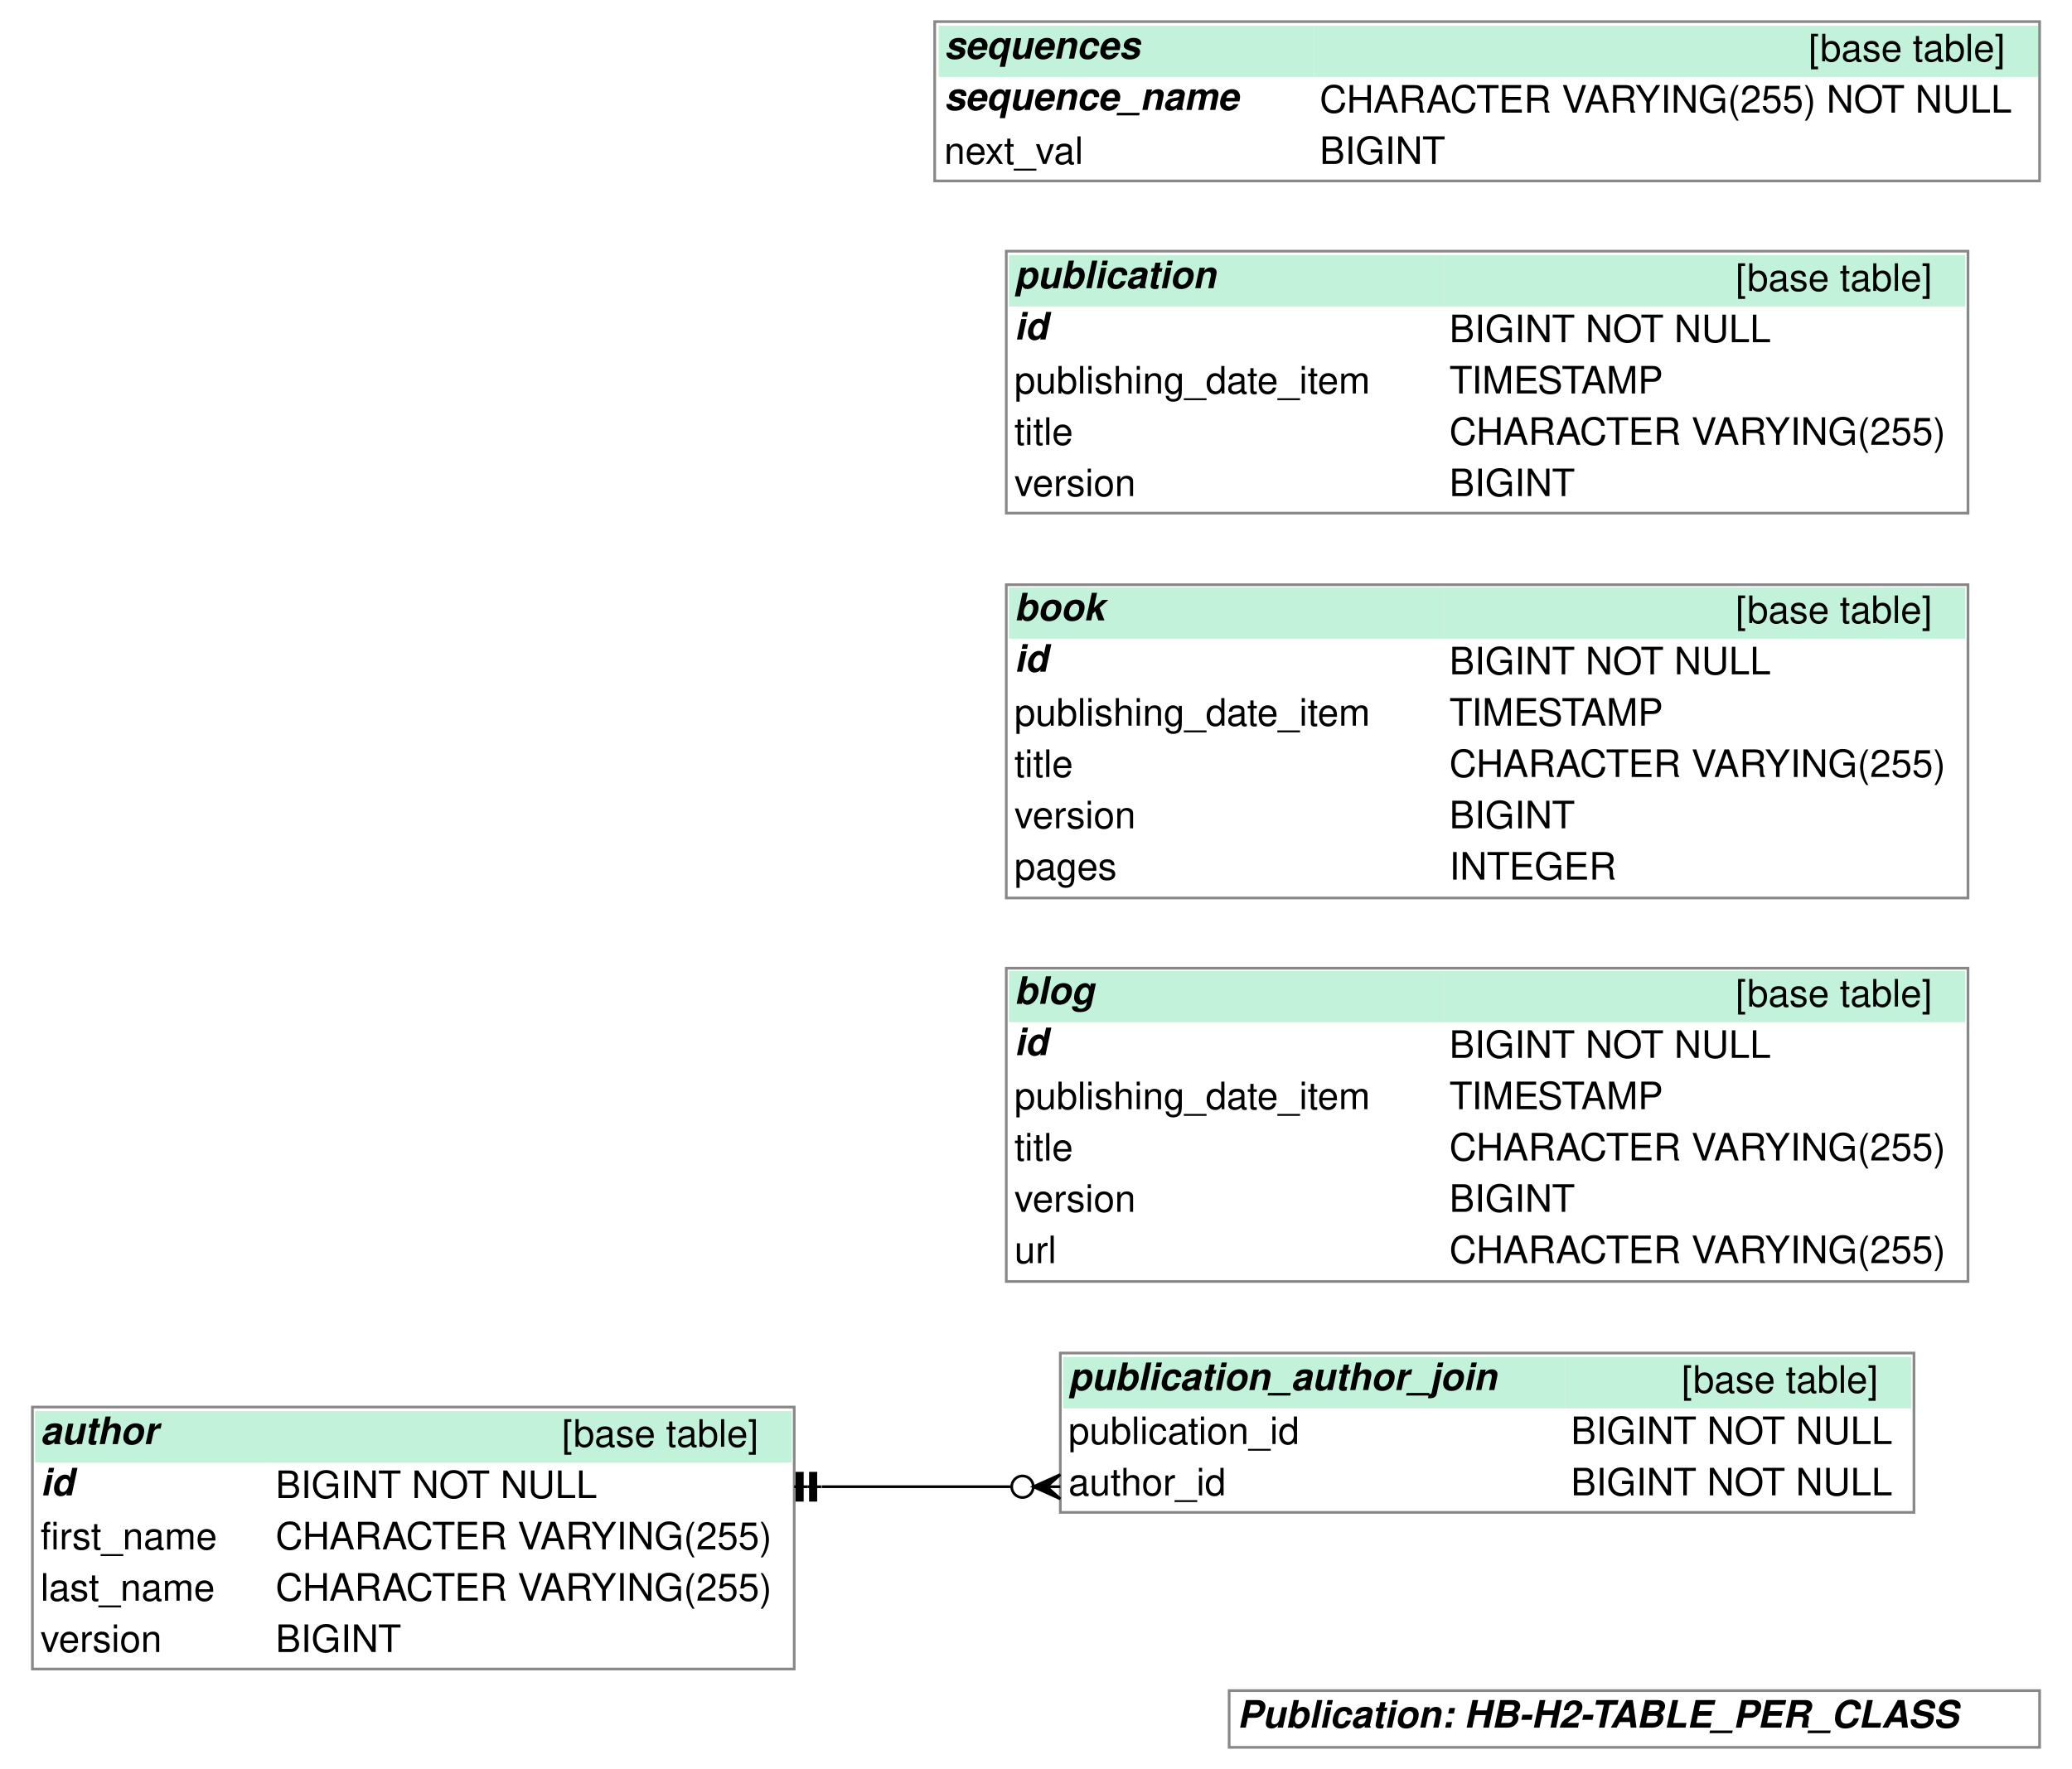
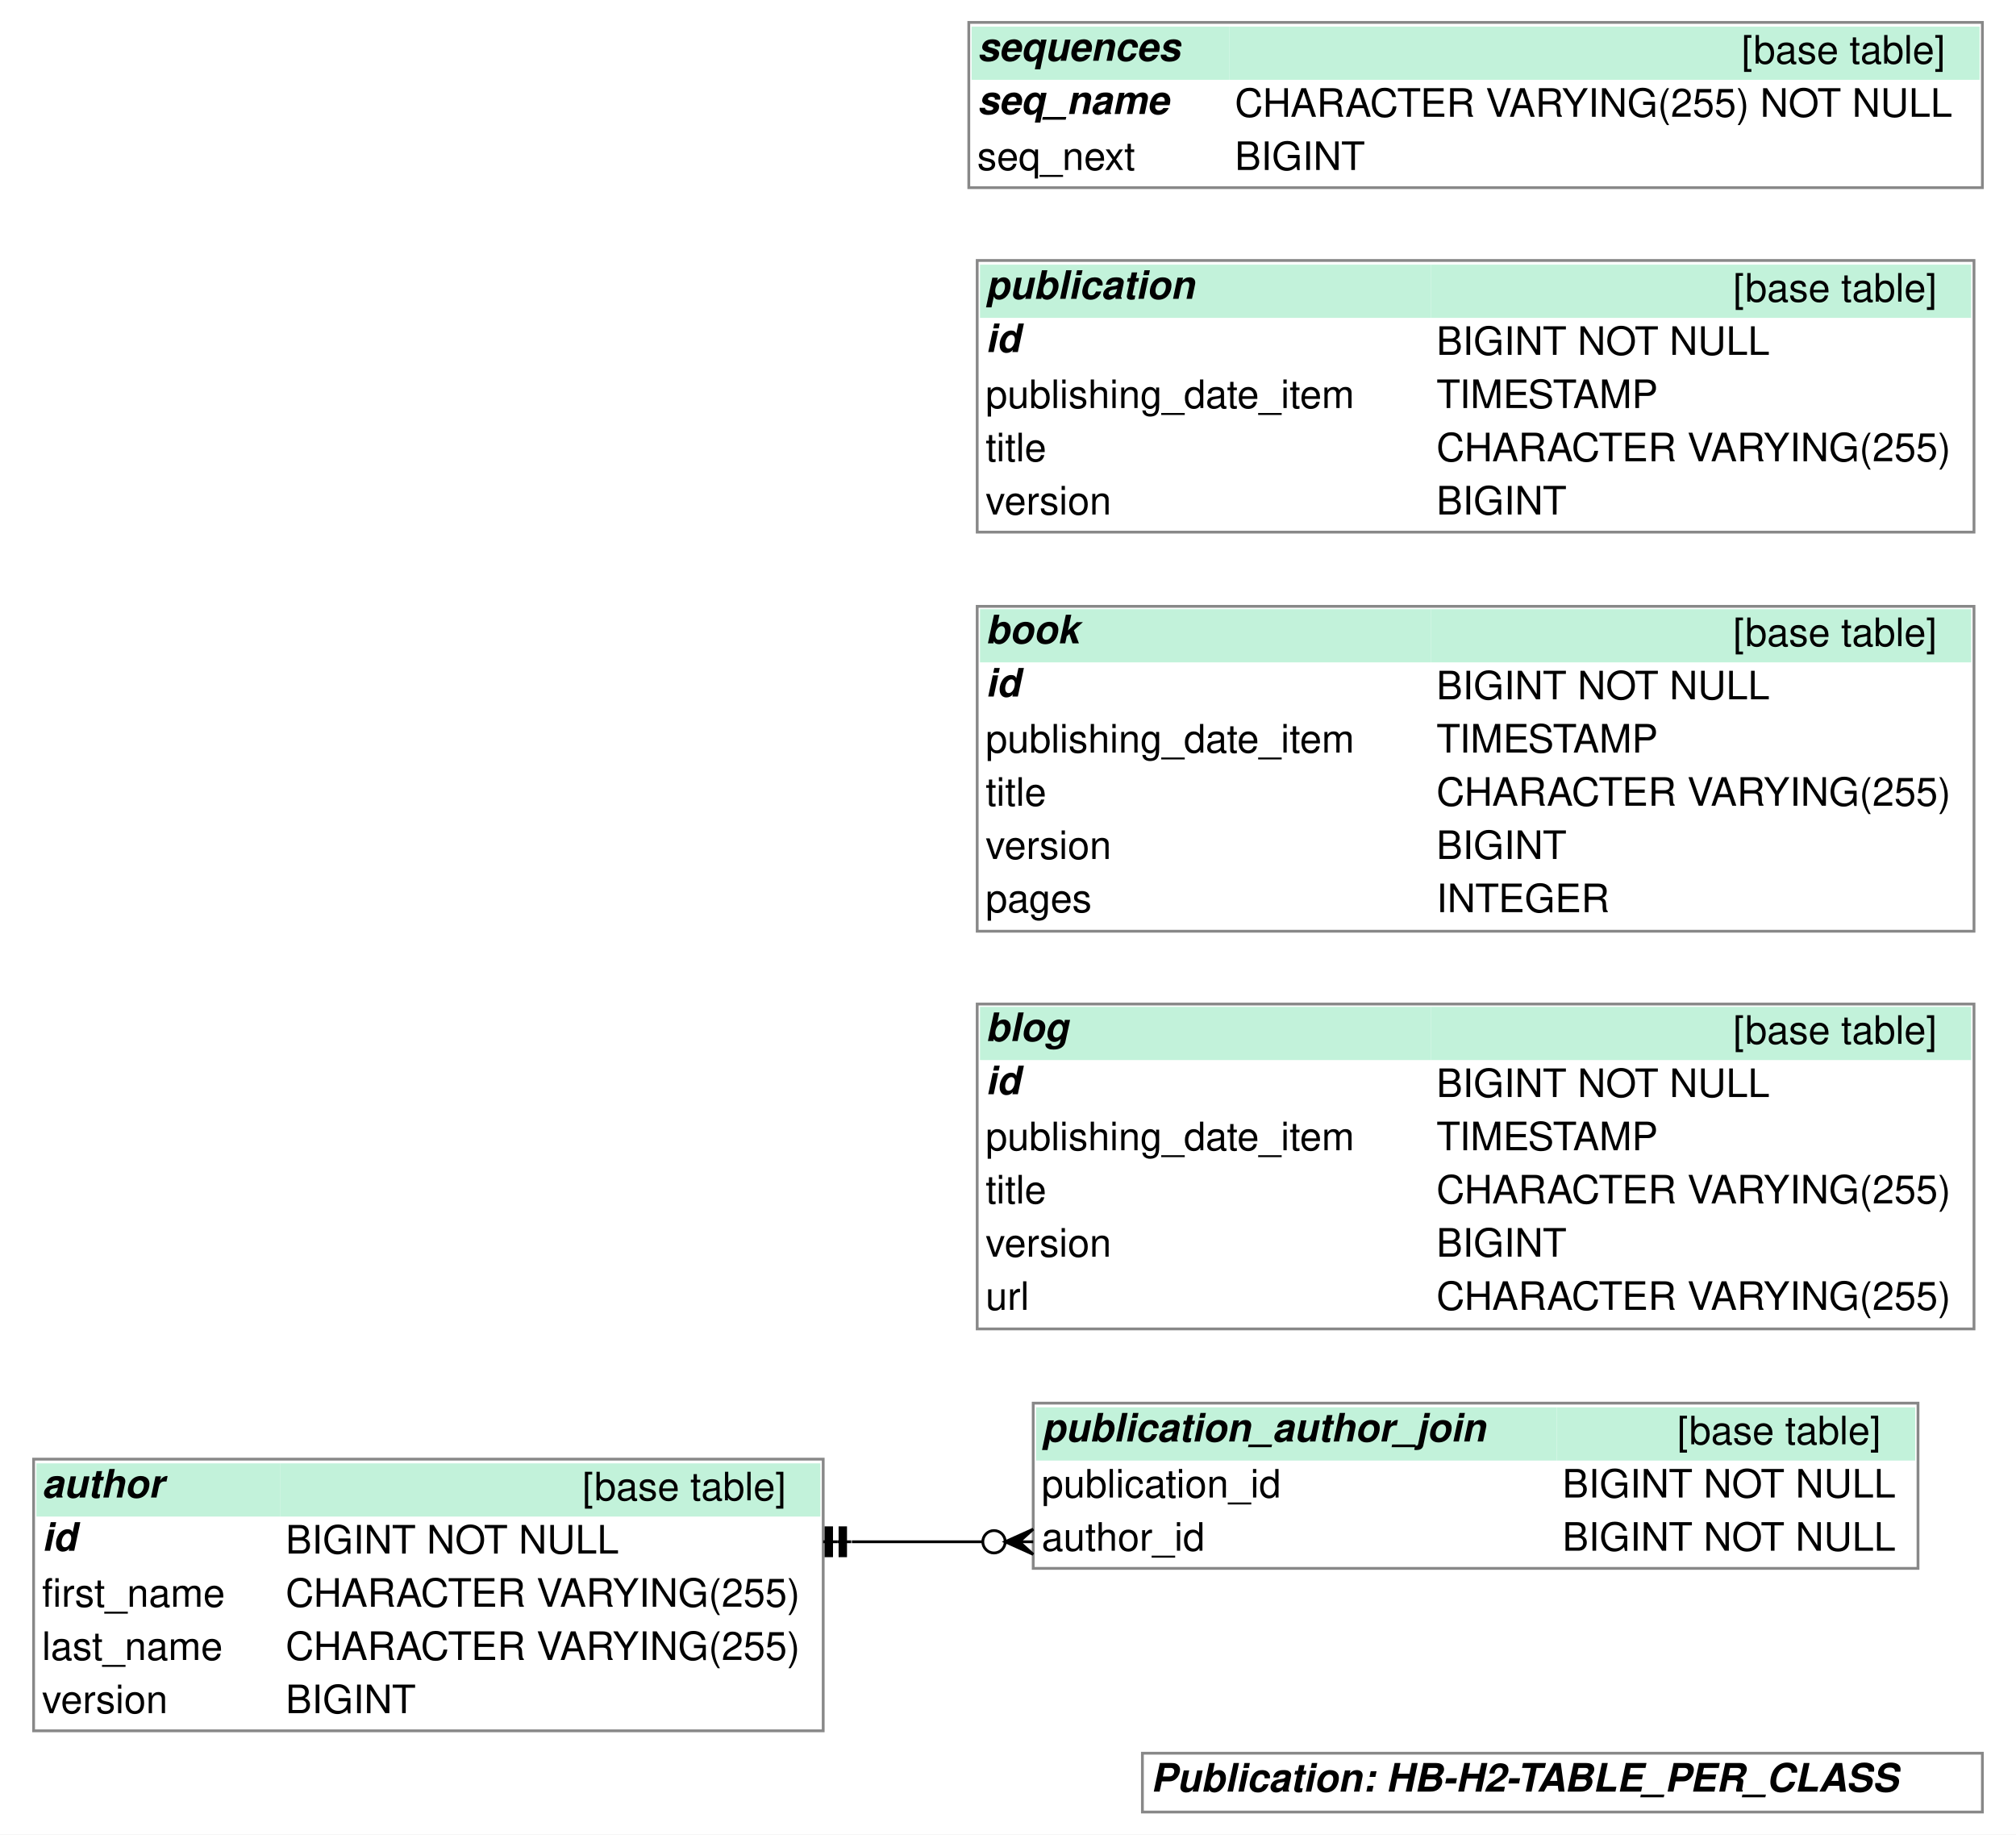
- <svg xmlns="http://www.w3.org/2000/svg" width="767pt" height="655pt" viewBox="0.00 0.00 767.00 655.00">
+ <svg xmlns="http://www.w3.org/2000/svg" width="720pt" height="655pt" viewBox="0.00 0.00 720.00 655.00">
  <g id="graph0" class="graph" transform="scale(1 1) rotate(0) translate(4 651)">
-     <polygon fill="white" stroke="transparent" points="-4,4 -4,-651 763,-651 763,4 -4,4" />
-     <text text-anchor="start" x="454" y="-11.3" font-family="Helvetica,sans-Serif" font-weight="bold" font-style="italic" font-size="14.00">Publication: HB-H2-TABLE_PER_CLASS</text>
-     <polygon fill="none" stroke="#888888" points="451,-4 451,-25 751,-25 751,-4 451,-4" />
+     <polygon fill="white" stroke="transparent" points="-4,4 -4,-651 716,-651 716,4 -4,4" />
+     <text text-anchor="start" x="407" y="-11.3" font-family="Helvetica,sans-Serif" font-weight="bold" font-style="italic" font-size="14.00">Publication: HB-H2-TABLE_PER_CLASS</text>
+     <polygon fill="none" stroke="#888888" points="404,-4 404,-25 704,-25 704,-4 404,-4" />
    <g id="node1" class="node">
      <polygon fill="#c2f2da" stroke="transparent" points="9,-109.5 9,-128.5 96,-128.5 96,-109.5 9,-109.5" />
      <text text-anchor="start" x="11" y="-116.3" font-family="Helvetica,sans-Serif" font-weight="bold" font-style="italic" font-size="14.00">author</text>
      <polygon fill="#c2f2da" stroke="transparent" points="96,-109.5 96,-128.5 289,-128.5 289,-109.5 96,-109.5" />
      <text text-anchor="start" x="204" y="-115.3" font-family="Helvetica,sans-Serif" font-size="14.00">[base table]</text>
      <text text-anchor="start" x="11" y="-97.3" font-family="Helvetica,sans-Serif" font-weight="bold" font-style="italic" font-size="14.00">id</text>
      <text text-anchor="start" x="89" y="-96.3" font-family="Helvetica,sans-Serif" font-size="14.00"> </text>
      <text text-anchor="start" x="98" y="-96.3" font-family="Helvetica,sans-Serif" font-size="14.00">BIGINT NOT NULL</text>
      <text text-anchor="start" x="11" y="-77.3" font-family="Helvetica,sans-Serif" font-size="14.00">first_name</text>
      <text text-anchor="start" x="89" y="-77.3" font-family="Helvetica,sans-Serif" font-size="14.00"> </text>
      <text text-anchor="start" x="98" y="-77.3" font-family="Helvetica,sans-Serif" font-size="14.00">CHARACTER VARYING(255)</text>
      <text text-anchor="start" x="11" y="-58.3" font-family="Helvetica,sans-Serif" font-size="14.00">last_name</text>
      <text text-anchor="start" x="89" y="-58.3" font-family="Helvetica,sans-Serif" font-size="14.00"> </text>
      <text text-anchor="start" x="98" y="-58.3" font-family="Helvetica,sans-Serif" font-size="14.00">CHARACTER VARYING(255)</text>
      <text text-anchor="start" x="11" y="-39.3" font-family="Helvetica,sans-Serif" font-size="14.00">version</text>
      <text text-anchor="start" x="89" y="-39.3" font-family="Helvetica,sans-Serif" font-size="14.00"> </text>
      <text text-anchor="start" x="98" y="-39.3" font-family="Helvetica,sans-Serif" font-size="14.00">BIGINT</text>
      <polygon fill="none" stroke="#888888" points="8,-33 8,-130 290,-130 290,-33 8,-33" />
    </g>
    <g id="node2" class="node">
-       <polygon fill="#c2f2da" stroke="transparent" points="389.5,-129.5 389.5,-148.5 575.5,-148.5 575.5,-129.5 389.5,-129.5" />
-       <text text-anchor="start" x="391.5" y="-136.3" font-family="Helvetica,sans-Serif" font-weight="bold" font-style="italic" font-size="14.00">publication_author_join</text>
-       <polygon fill="#c2f2da" stroke="transparent" points="575.5,-129.5 575.5,-148.5 703.5,-148.5 703.5,-129.5 575.5,-129.5" />
-       <text text-anchor="start" x="618.5" y="-135.3" font-family="Helvetica,sans-Serif" font-size="14.00">[base table]</text>
-       <text text-anchor="start" x="391.5" y="-116.3" font-family="Helvetica,sans-Serif" font-size="14.00">publication_id</text>
-       <text text-anchor="start" x="530.5" y="-116.3" font-family="Helvetica,sans-Serif" font-size="14.00"> </text>
-       <text text-anchor="start" x="577.5" y="-116.3" font-family="Helvetica,sans-Serif" font-size="14.00">BIGINT NOT NULL</text>
-       <text text-anchor="start" x="391.5" y="-97.3" font-family="Helvetica,sans-Serif" font-size="14.00">author_id</text>
-       <text text-anchor="start" x="530.5" y="-97.3" font-family="Helvetica,sans-Serif" font-size="14.00"> </text>
-       <text text-anchor="start" x="577.5" y="-97.3" font-family="Helvetica,sans-Serif" font-size="14.00">BIGINT NOT NULL</text>
-       <polygon fill="none" stroke="#888888" points="388.5,-91 388.5,-150 704.5,-150 704.5,-91 388.5,-91" />
+       <polygon fill="#c2f2da" stroke="transparent" points="366,-129.5 366,-148.5 552,-148.5 552,-129.5 366,-129.5" />
+       <text text-anchor="start" x="368" y="-136.3" font-family="Helvetica,sans-Serif" font-weight="bold" font-style="italic" font-size="14.00">publication_author_join</text>
+       <polygon fill="#c2f2da" stroke="transparent" points="552,-129.5 552,-148.5 680,-148.5 680,-129.5 552,-129.5" />
+       <text text-anchor="start" x="595" y="-135.3" font-family="Helvetica,sans-Serif" font-size="14.00">[base table]</text>
+       <text text-anchor="start" x="368" y="-116.3" font-family="Helvetica,sans-Serif" font-size="14.00">publication_id</text>
+       <text text-anchor="start" x="507" y="-116.3" font-family="Helvetica,sans-Serif" font-size="14.00"> </text>
+       <text text-anchor="start" x="554" y="-116.3" font-family="Helvetica,sans-Serif" font-size="14.00">BIGINT NOT NULL</text>
+       <text text-anchor="start" x="368" y="-97.3" font-family="Helvetica,sans-Serif" font-size="14.00">author_id</text>
+       <text text-anchor="start" x="507" y="-97.3" font-family="Helvetica,sans-Serif" font-size="14.00"> </text>
+       <text text-anchor="start" x="554" y="-97.3" font-family="Helvetica,sans-Serif" font-size="14.00">BIGINT NOT NULL</text>
+       <polygon fill="none" stroke="#888888" points="365,-91 365,-150 681,-150 681,-91 365,-91" />
    </g>
    <g id="edge1" class="edge">
-       <path fill="none" stroke="black" d="M370.13,-100.5C343.39,-100.5 329.74,-100.5 300.19,-100.5" />
-       <polygon fill="black" stroke="black" points="378.5,-100.5 388.5,-105 383.5,-100.5 388.5,-100.5 388.5,-100.5 388.5,-100.5 383.5,-100.5 388.5,-96 378.5,-100.5 378.5,-100.5" />
-       <ellipse fill="none" stroke="black" cx="374.5" cy="-100.5" rx="4" ry="4" />
+       <path fill="none" stroke="black" d="M346.77,-100.5C329.81,-100.5 319.5,-100.5 300.24,-100.5" />
+       <polygon fill="black" stroke="black" points="355,-100.5 365,-105 360,-100.5 365,-100.5 365,-100.5 365,-100.5 360,-100.5 365,-96 355,-100.5 355,-100.5" />
+       <ellipse fill="none" stroke="black" cx="351" cy="-100.5" rx="4" ry="4" />
      <polygon fill="black" stroke="black" points="291,-105.5 291,-95.5 293,-95.5 293,-105.5 291,-105.5" />
      <polyline fill="none" stroke="black" points="290,-100.5 295,-100.5 " />
      <polygon fill="black" stroke="black" points="296,-105.5 296,-95.5 298,-95.5 298,-105.5 296,-105.5" />
      <polyline fill="none" stroke="black" points="295,-100.5 300,-100.5 " />
    </g>
    <g id="node3" class="node">
-       <polygon fill="#c2f2da" stroke="transparent" points="369.5,-272.5 369.5,-291.5 530.5,-291.5 530.5,-272.5 369.5,-272.5" />
-       <text text-anchor="start" x="371.5" y="-279.3" font-family="Helvetica,sans-Serif" font-weight="bold" font-style="italic" font-size="14.00">blog</text>
-       <polygon fill="#c2f2da" stroke="transparent" points="530.5,-272.5 530.5,-291.5 723.5,-291.5 723.5,-272.5 530.5,-272.5" />
-       <text text-anchor="start" x="638.5" y="-278.3" font-family="Helvetica,sans-Serif" font-size="14.00">[base table]</text>
-       <text text-anchor="start" x="371.5" y="-260.3" font-family="Helvetica,sans-Serif" font-weight="bold" font-style="italic" font-size="14.00">id</text>
-       <text text-anchor="start" x="523.5" y="-259.3" font-family="Helvetica,sans-Serif" font-size="14.00"> </text>
-       <text text-anchor="start" x="532.5" y="-259.3" font-family="Helvetica,sans-Serif" font-size="14.00">BIGINT NOT NULL</text>
-       <text text-anchor="start" x="371.5" y="-240.3" font-family="Helvetica,sans-Serif" font-size="14.00">publishing_date_item</text>
-       <text text-anchor="start" x="523.5" y="-240.3" font-family="Helvetica,sans-Serif" font-size="14.00"> </text>
-       <text text-anchor="start" x="532.5" y="-240.3" font-family="Helvetica,sans-Serif" font-size="14.00">TIMESTAMP</text>
-       <text text-anchor="start" x="371.5" y="-221.3" font-family="Helvetica,sans-Serif" font-size="14.00">title</text>
-       <text text-anchor="start" x="523.5" y="-221.3" font-family="Helvetica,sans-Serif" font-size="14.00"> </text>
-       <text text-anchor="start" x="532.5" y="-221.3" font-family="Helvetica,sans-Serif" font-size="14.00">CHARACTER VARYING(255)</text>
-       <text text-anchor="start" x="371.5" y="-202.3" font-family="Helvetica,sans-Serif" font-size="14.00">version</text>
-       <text text-anchor="start" x="523.5" y="-202.3" font-family="Helvetica,sans-Serif" font-size="14.00"> </text>
-       <text text-anchor="start" x="532.5" y="-202.3" font-family="Helvetica,sans-Serif" font-size="14.00">BIGINT</text>
-       <text text-anchor="start" x="371.5" y="-183.3" font-family="Helvetica,sans-Serif" font-size="14.00">url</text>
-       <text text-anchor="start" x="523.5" y="-183.3" font-family="Helvetica,sans-Serif" font-size="14.00"> </text>
-       <text text-anchor="start" x="532.5" y="-183.3" font-family="Helvetica,sans-Serif" font-size="14.00">CHARACTER VARYING(255)</text>
-       <polygon fill="none" stroke="#888888" points="368.5,-176.5 368.5,-292.5 724.5,-292.5 724.5,-176.5 368.5,-176.5" />
+       <polygon fill="#c2f2da" stroke="transparent" points="346,-272.5 346,-291.5 507,-291.5 507,-272.5 346,-272.5" />
+       <text text-anchor="start" x="348" y="-279.3" font-family="Helvetica,sans-Serif" font-weight="bold" font-style="italic" font-size="14.00">blog</text>
+       <polygon fill="#c2f2da" stroke="transparent" points="507,-272.5 507,-291.5 700,-291.5 700,-272.5 507,-272.5" />
+       <text text-anchor="start" x="615" y="-278.3" font-family="Helvetica,sans-Serif" font-size="14.00">[base table]</text>
+       <text text-anchor="start" x="348" y="-260.3" font-family="Helvetica,sans-Serif" font-weight="bold" font-style="italic" font-size="14.00">id</text>
+       <text text-anchor="start" x="500" y="-259.3" font-family="Helvetica,sans-Serif" font-size="14.00"> </text>
+       <text text-anchor="start" x="509" y="-259.3" font-family="Helvetica,sans-Serif" font-size="14.00">BIGINT NOT NULL</text>
+       <text text-anchor="start" x="348" y="-240.3" font-family="Helvetica,sans-Serif" font-size="14.00">publishing_date_item</text>
+       <text text-anchor="start" x="500" y="-240.3" font-family="Helvetica,sans-Serif" font-size="14.00"> </text>
+       <text text-anchor="start" x="509" y="-240.3" font-family="Helvetica,sans-Serif" font-size="14.00">TIMESTAMP</text>
+       <text text-anchor="start" x="348" y="-221.3" font-family="Helvetica,sans-Serif" font-size="14.00">title</text>
+       <text text-anchor="start" x="500" y="-221.3" font-family="Helvetica,sans-Serif" font-size="14.00"> </text>
+       <text text-anchor="start" x="509" y="-221.3" font-family="Helvetica,sans-Serif" font-size="14.00">CHARACTER VARYING(255)</text>
+       <text text-anchor="start" x="348" y="-202.3" font-family="Helvetica,sans-Serif" font-size="14.00">version</text>
+       <text text-anchor="start" x="500" y="-202.3" font-family="Helvetica,sans-Serif" font-size="14.00"> </text>
+       <text text-anchor="start" x="509" y="-202.3" font-family="Helvetica,sans-Serif" font-size="14.00">BIGINT</text>
+       <text text-anchor="start" x="348" y="-183.3" font-family="Helvetica,sans-Serif" font-size="14.00">url</text>
+       <text text-anchor="start" x="500" y="-183.3" font-family="Helvetica,sans-Serif" font-size="14.00"> </text>
+       <text text-anchor="start" x="509" y="-183.3" font-family="Helvetica,sans-Serif" font-size="14.00">CHARACTER VARYING(255)</text>
+       <polygon fill="none" stroke="#888888" points="345,-176.5 345,-292.5 701,-292.5 701,-176.5 345,-176.5" />
    </g>
    <g id="node4" class="node">
-       <polygon fill="#c2f2da" stroke="transparent" points="369.5,-414.5 369.5,-433.5 530.5,-433.5 530.5,-414.5 369.5,-414.5" />
-       <text text-anchor="start" x="371.5" y="-421.3" font-family="Helvetica,sans-Serif" font-weight="bold" font-style="italic" font-size="14.00">book</text>
-       <polygon fill="#c2f2da" stroke="transparent" points="530.5,-414.5 530.5,-433.5 723.5,-433.5 723.5,-414.5 530.5,-414.5" />
-       <text text-anchor="start" x="638.5" y="-420.3" font-family="Helvetica,sans-Serif" font-size="14.00">[base table]</text>
-       <text text-anchor="start" x="371.5" y="-402.3" font-family="Helvetica,sans-Serif" font-weight="bold" font-style="italic" font-size="14.00">id</text>
-       <text text-anchor="start" x="523.5" y="-401.3" font-family="Helvetica,sans-Serif" font-size="14.00"> </text>
-       <text text-anchor="start" x="532.5" y="-401.3" font-family="Helvetica,sans-Serif" font-size="14.00">BIGINT NOT NULL</text>
-       <text text-anchor="start" x="371.5" y="-382.3" font-family="Helvetica,sans-Serif" font-size="14.00">publishing_date_item</text>
-       <text text-anchor="start" x="523.5" y="-382.3" font-family="Helvetica,sans-Serif" font-size="14.00"> </text>
-       <text text-anchor="start" x="532.5" y="-382.3" font-family="Helvetica,sans-Serif" font-size="14.00">TIMESTAMP</text>
-       <text text-anchor="start" x="371.5" y="-363.3" font-family="Helvetica,sans-Serif" font-size="14.00">title</text>
-       <text text-anchor="start" x="523.5" y="-363.3" font-family="Helvetica,sans-Serif" font-size="14.00"> </text>
-       <text text-anchor="start" x="532.5" y="-363.3" font-family="Helvetica,sans-Serif" font-size="14.00">CHARACTER VARYING(255)</text>
-       <text text-anchor="start" x="371.5" y="-344.3" font-family="Helvetica,sans-Serif" font-size="14.00">version</text>
-       <text text-anchor="start" x="523.5" y="-344.3" font-family="Helvetica,sans-Serif" font-size="14.00"> </text>
-       <text text-anchor="start" x="532.5" y="-344.3" font-family="Helvetica,sans-Serif" font-size="14.00">BIGINT</text>
-       <text text-anchor="start" x="371.5" y="-325.3" font-family="Helvetica,sans-Serif" font-size="14.00">pages</text>
-       <text text-anchor="start" x="523.5" y="-325.3" font-family="Helvetica,sans-Serif" font-size="14.00"> </text>
-       <text text-anchor="start" x="532.5" y="-325.3" font-family="Helvetica,sans-Serif" font-size="14.00">INTEGER</text>
-       <polygon fill="none" stroke="#888888" points="368.5,-318.5 368.5,-434.5 724.5,-434.5 724.5,-318.5 368.5,-318.5" />
+       <polygon fill="#c2f2da" stroke="transparent" points="346,-414.5 346,-433.5 507,-433.5 507,-414.5 346,-414.5" />
+       <text text-anchor="start" x="348" y="-421.3" font-family="Helvetica,sans-Serif" font-weight="bold" font-style="italic" font-size="14.00">book</text>
+       <polygon fill="#c2f2da" stroke="transparent" points="507,-414.5 507,-433.5 700,-433.5 700,-414.5 507,-414.5" />
+       <text text-anchor="start" x="615" y="-420.3" font-family="Helvetica,sans-Serif" font-size="14.00">[base table]</text>
+       <text text-anchor="start" x="348" y="-402.3" font-family="Helvetica,sans-Serif" font-weight="bold" font-style="italic" font-size="14.00">id</text>
+       <text text-anchor="start" x="500" y="-401.3" font-family="Helvetica,sans-Serif" font-size="14.00"> </text>
+       <text text-anchor="start" x="509" y="-401.3" font-family="Helvetica,sans-Serif" font-size="14.00">BIGINT NOT NULL</text>
+       <text text-anchor="start" x="348" y="-382.3" font-family="Helvetica,sans-Serif" font-size="14.00">publishing_date_item</text>
+       <text text-anchor="start" x="500" y="-382.3" font-family="Helvetica,sans-Serif" font-size="14.00"> </text>
+       <text text-anchor="start" x="509" y="-382.3" font-family="Helvetica,sans-Serif" font-size="14.00">TIMESTAMP</text>
+       <text text-anchor="start" x="348" y="-363.3" font-family="Helvetica,sans-Serif" font-size="14.00">title</text>
+       <text text-anchor="start" x="500" y="-363.3" font-family="Helvetica,sans-Serif" font-size="14.00"> </text>
+       <text text-anchor="start" x="509" y="-363.3" font-family="Helvetica,sans-Serif" font-size="14.00">CHARACTER VARYING(255)</text>
+       <text text-anchor="start" x="348" y="-344.3" font-family="Helvetica,sans-Serif" font-size="14.00">version</text>
+       <text text-anchor="start" x="500" y="-344.3" font-family="Helvetica,sans-Serif" font-size="14.00"> </text>
+       <text text-anchor="start" x="509" y="-344.3" font-family="Helvetica,sans-Serif" font-size="14.00">BIGINT</text>
+       <text text-anchor="start" x="348" y="-325.3" font-family="Helvetica,sans-Serif" font-size="14.00">pages</text>
+       <text text-anchor="start" x="500" y="-325.3" font-family="Helvetica,sans-Serif" font-size="14.00"> </text>
+       <text text-anchor="start" x="509" y="-325.3" font-family="Helvetica,sans-Serif" font-size="14.00">INTEGER</text>
+       <polygon fill="none" stroke="#888888" points="345,-318.5 345,-434.5 701,-434.5 701,-318.5 345,-318.5" />
    </g>
    <g id="node5" class="node">
-       <polygon fill="#c2f2da" stroke="transparent" points="369.5,-537.5 369.5,-556.5 530.5,-556.5 530.5,-537.5 369.5,-537.5" />
-       <text text-anchor="start" x="371.5" y="-544.3" font-family="Helvetica,sans-Serif" font-weight="bold" font-style="italic" font-size="14.00">publication</text>
-       <polygon fill="#c2f2da" stroke="transparent" points="530.5,-537.5 530.5,-556.5 723.5,-556.5 723.5,-537.5 530.5,-537.5" />
-       <text text-anchor="start" x="638.5" y="-543.3" font-family="Helvetica,sans-Serif" font-size="14.00">[base table]</text>
-       <text text-anchor="start" x="371.5" y="-525.3" font-family="Helvetica,sans-Serif" font-weight="bold" font-style="italic" font-size="14.00">id</text>
-       <text text-anchor="start" x="523.5" y="-524.3" font-family="Helvetica,sans-Serif" font-size="14.00"> </text>
-       <text text-anchor="start" x="532.5" y="-524.3" font-family="Helvetica,sans-Serif" font-size="14.00">BIGINT NOT NULL</text>
-       <text text-anchor="start" x="371.5" y="-505.3" font-family="Helvetica,sans-Serif" font-size="14.00">publishing_date_item</text>
-       <text text-anchor="start" x="523.5" y="-505.3" font-family="Helvetica,sans-Serif" font-size="14.00"> </text>
-       <text text-anchor="start" x="532.5" y="-505.3" font-family="Helvetica,sans-Serif" font-size="14.00">TIMESTAMP</text>
-       <text text-anchor="start" x="371.5" y="-486.3" font-family="Helvetica,sans-Serif" font-size="14.00">title</text>
-       <text text-anchor="start" x="523.5" y="-486.3" font-family="Helvetica,sans-Serif" font-size="14.00"> </text>
-       <text text-anchor="start" x="532.5" y="-486.3" font-family="Helvetica,sans-Serif" font-size="14.00">CHARACTER VARYING(255)</text>
-       <text text-anchor="start" x="371.5" y="-467.3" font-family="Helvetica,sans-Serif" font-size="14.00">version</text>
-       <text text-anchor="start" x="523.5" y="-467.3" font-family="Helvetica,sans-Serif" font-size="14.00"> </text>
-       <text text-anchor="start" x="532.5" y="-467.3" font-family="Helvetica,sans-Serif" font-size="14.00">BIGINT</text>
-       <polygon fill="none" stroke="#888888" points="368.5,-461 368.5,-558 724.5,-558 724.5,-461 368.5,-461" />
+       <polygon fill="#c2f2da" stroke="transparent" points="346,-537.5 346,-556.5 507,-556.5 507,-537.5 346,-537.5" />
+       <text text-anchor="start" x="348" y="-544.3" font-family="Helvetica,sans-Serif" font-weight="bold" font-style="italic" font-size="14.00">publication</text>
+       <polygon fill="#c2f2da" stroke="transparent" points="507,-537.5 507,-556.5 700,-556.5 700,-537.5 507,-537.5" />
+       <text text-anchor="start" x="615" y="-543.3" font-family="Helvetica,sans-Serif" font-size="14.00">[base table]</text>
+       <text text-anchor="start" x="348" y="-525.3" font-family="Helvetica,sans-Serif" font-weight="bold" font-style="italic" font-size="14.00">id</text>
+       <text text-anchor="start" x="500" y="-524.3" font-family="Helvetica,sans-Serif" font-size="14.00"> </text>
+       <text text-anchor="start" x="509" y="-524.3" font-family="Helvetica,sans-Serif" font-size="14.00">BIGINT NOT NULL</text>
+       <text text-anchor="start" x="348" y="-505.3" font-family="Helvetica,sans-Serif" font-size="14.00">publishing_date_item</text>
+       <text text-anchor="start" x="500" y="-505.3" font-family="Helvetica,sans-Serif" font-size="14.00"> </text>
+       <text text-anchor="start" x="509" y="-505.3" font-family="Helvetica,sans-Serif" font-size="14.00">TIMESTAMP</text>
+       <text text-anchor="start" x="348" y="-486.3" font-family="Helvetica,sans-Serif" font-size="14.00">title</text>
+       <text text-anchor="start" x="500" y="-486.3" font-family="Helvetica,sans-Serif" font-size="14.00"> </text>
+       <text text-anchor="start" x="509" y="-486.3" font-family="Helvetica,sans-Serif" font-size="14.00">CHARACTER VARYING(255)</text>
+       <text text-anchor="start" x="348" y="-467.3" font-family="Helvetica,sans-Serif" font-size="14.00">version</text>
+       <text text-anchor="start" x="500" y="-467.3" font-family="Helvetica,sans-Serif" font-size="14.00"> </text>
+       <text text-anchor="start" x="509" y="-467.3" font-family="Helvetica,sans-Serif" font-size="14.00">BIGINT</text>
+       <polygon fill="none" stroke="#888888" points="345,-461 345,-558 701,-558 701,-461 345,-461" />
    </g>
    <g id="node6" class="node">
-       <polygon fill="#c2f2da" stroke="transparent" points="343.5,-622.5 343.5,-641.5 482.5,-641.5 482.5,-622.5 343.5,-622.5" />
-       <text text-anchor="start" x="345.5" y="-629.3" font-family="Helvetica,sans-Serif" font-weight="bold" font-style="italic" font-size="14.00">sequences</text>
-       <polygon fill="#c2f2da" stroke="transparent" points="482.5,-622.5 482.5,-641.5 750.5,-641.5 750.5,-622.5 482.5,-622.5" />
-       <text text-anchor="start" x="665.5" y="-628.3" font-family="Helvetica,sans-Serif" font-size="14.00">[base table]</text>
-       <text text-anchor="start" x="345.5" y="-610.3" font-family="Helvetica,sans-Serif" font-weight="bold" font-style="italic" font-size="14.00">sequence_name</text>
-       <text text-anchor="start" x="475.5" y="-609.3" font-family="Helvetica,sans-Serif" font-size="14.00"> </text>
-       <text text-anchor="start" x="484.5" y="-609.3" font-family="Helvetica,sans-Serif" font-size="14.00">CHARACTER VARYING(255) NOT NULL</text>
-       <text text-anchor="start" x="345.5" y="-590.3" font-family="Helvetica,sans-Serif" font-size="14.00">next_val</text>
-       <text text-anchor="start" x="475.5" y="-590.3" font-family="Helvetica,sans-Serif" font-size="14.00"> </text>
-       <text text-anchor="start" x="484.5" y="-590.3" font-family="Helvetica,sans-Serif" font-size="14.00">BIGINT</text>
-       <polygon fill="none" stroke="#888888" points="342,-584 342,-643 751,-643 751,-584 342,-584" />
+       <polygon fill="#c2f2da" stroke="transparent" points="343,-622.5 343,-641.5 435,-641.5 435,-622.5 343,-622.5" />
+       <text text-anchor="start" x="345" y="-629.3" font-family="Helvetica,sans-Serif" font-weight="bold" font-style="italic" font-size="14.00">sequences</text>
+       <polygon fill="#c2f2da" stroke="transparent" points="435,-622.5 435,-641.5 703,-641.5 703,-622.5 435,-622.5" />
+       <text text-anchor="start" x="618" y="-628.3" font-family="Helvetica,sans-Serif" font-size="14.00">[base table]</text>
+       <text text-anchor="start" x="345" y="-610.3" font-family="Helvetica,sans-Serif" font-weight="bold" font-style="italic" font-size="14.00">seq_name</text>
+       <text text-anchor="start" x="428" y="-609.3" font-family="Helvetica,sans-Serif" font-size="14.00"> </text>
+       <text text-anchor="start" x="437" y="-609.3" font-family="Helvetica,sans-Serif" font-size="14.00">CHARACTER VARYING(255) NOT NULL</text>
+       <text text-anchor="start" x="345" y="-590.3" font-family="Helvetica,sans-Serif" font-size="14.00">seq_next</text>
+       <text text-anchor="start" x="428" y="-590.3" font-family="Helvetica,sans-Serif" font-size="14.00"> </text>
+       <text text-anchor="start" x="437" y="-590.3" font-family="Helvetica,sans-Serif" font-size="14.00">BIGINT</text>
+       <polygon fill="none" stroke="#888888" points="342,-584 342,-643 704,-643 704,-584 342,-584" />
    </g>
  </g>
</svg>
